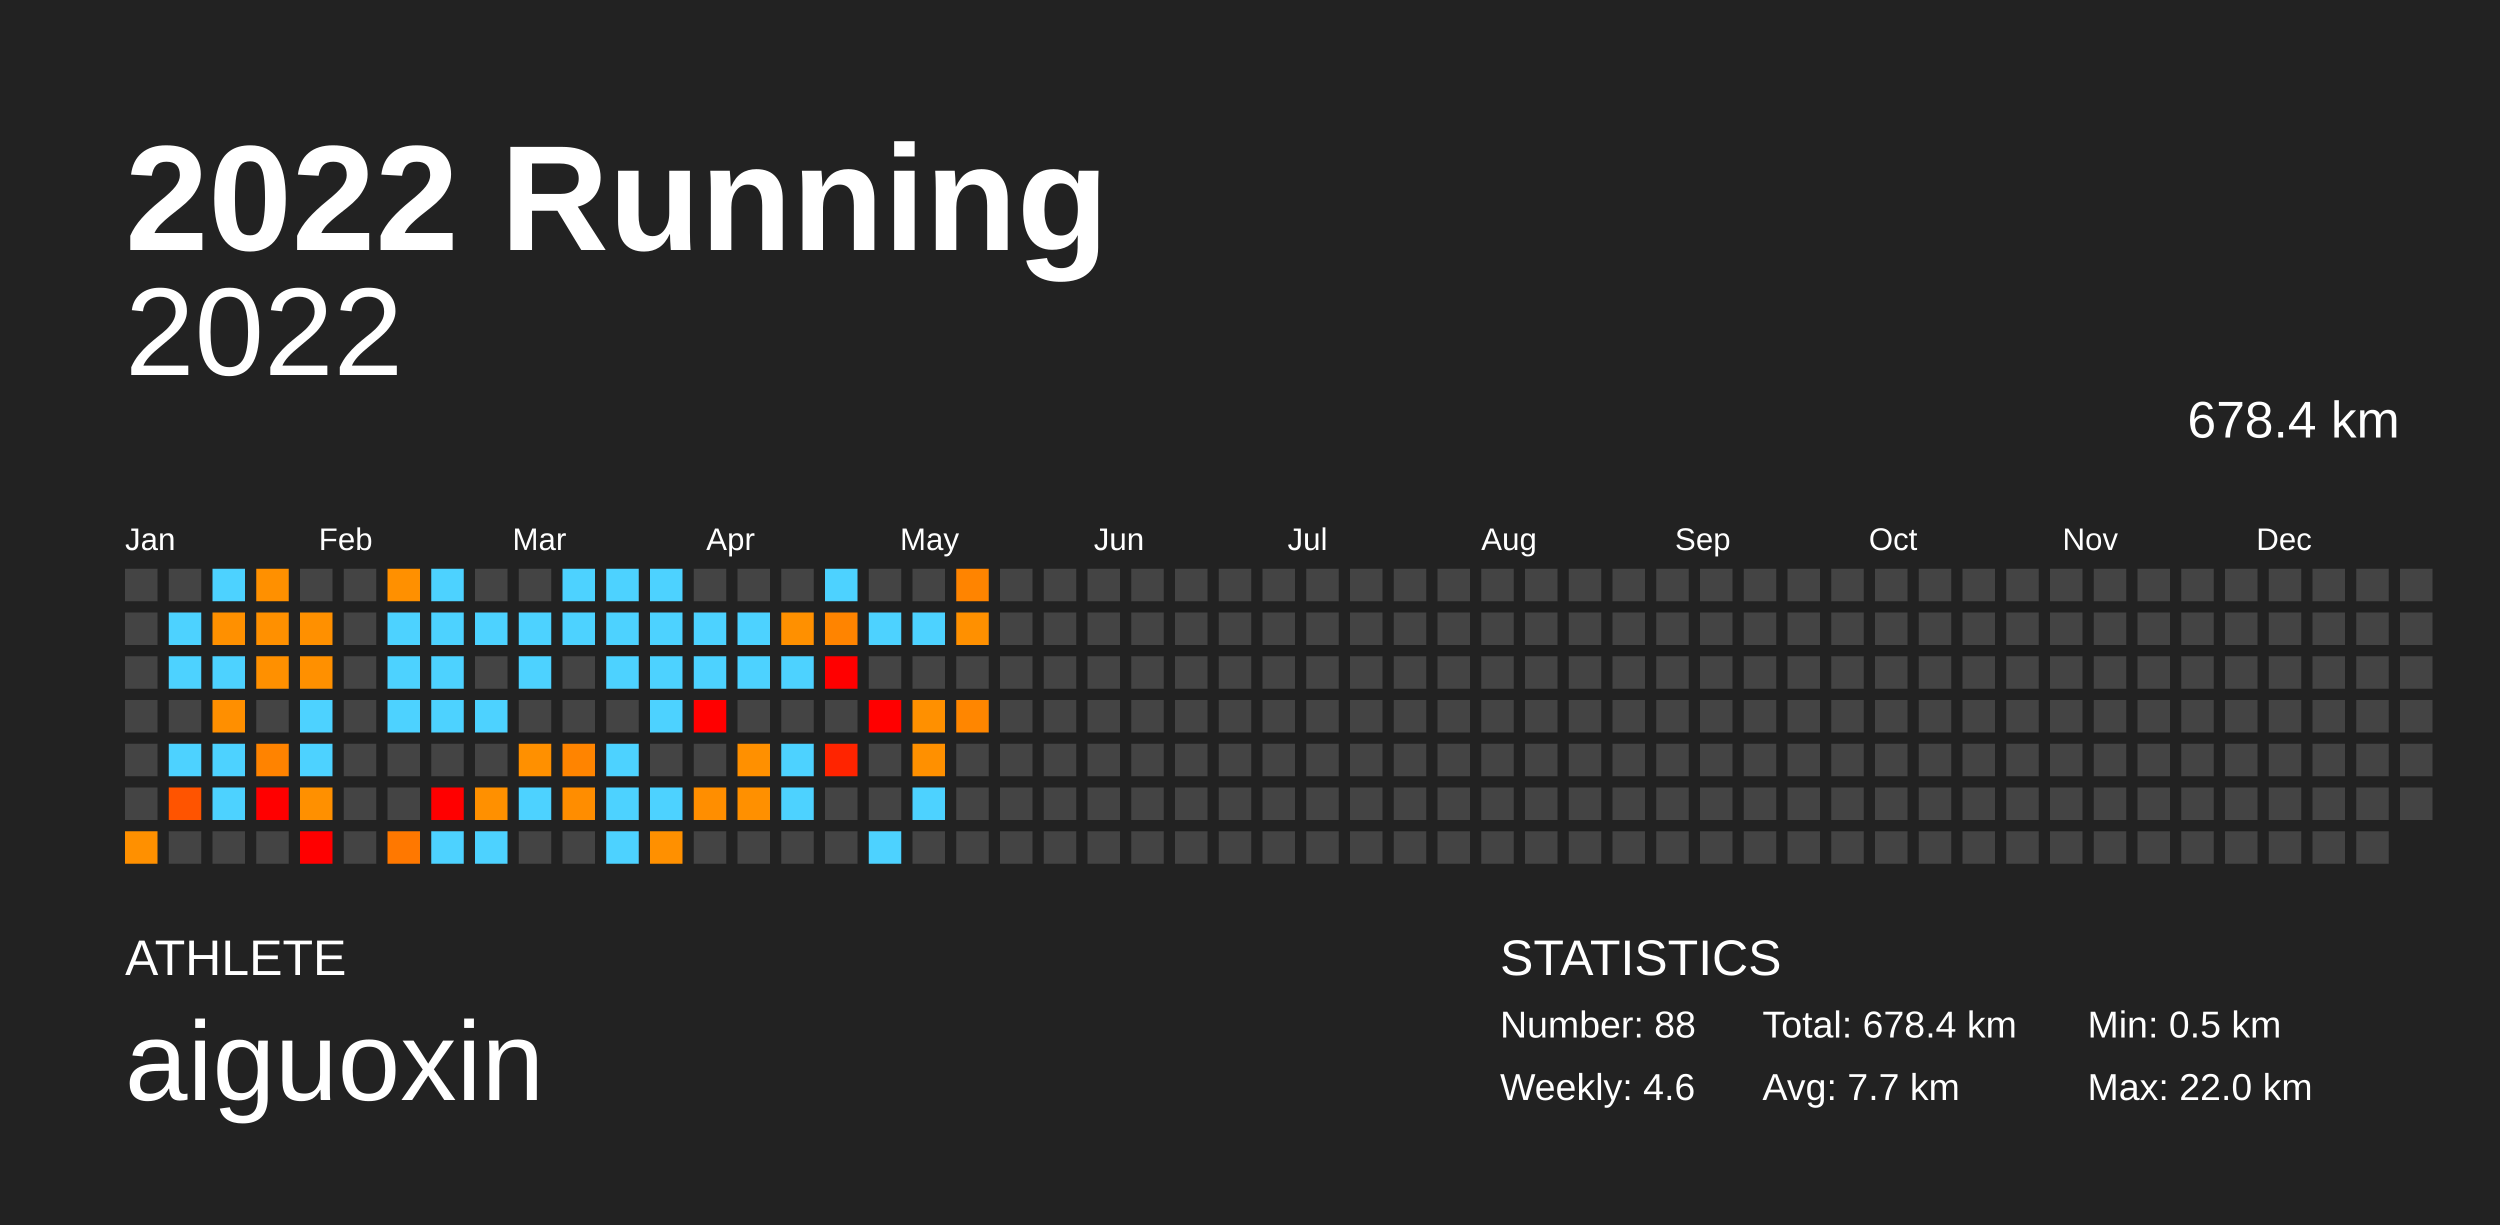
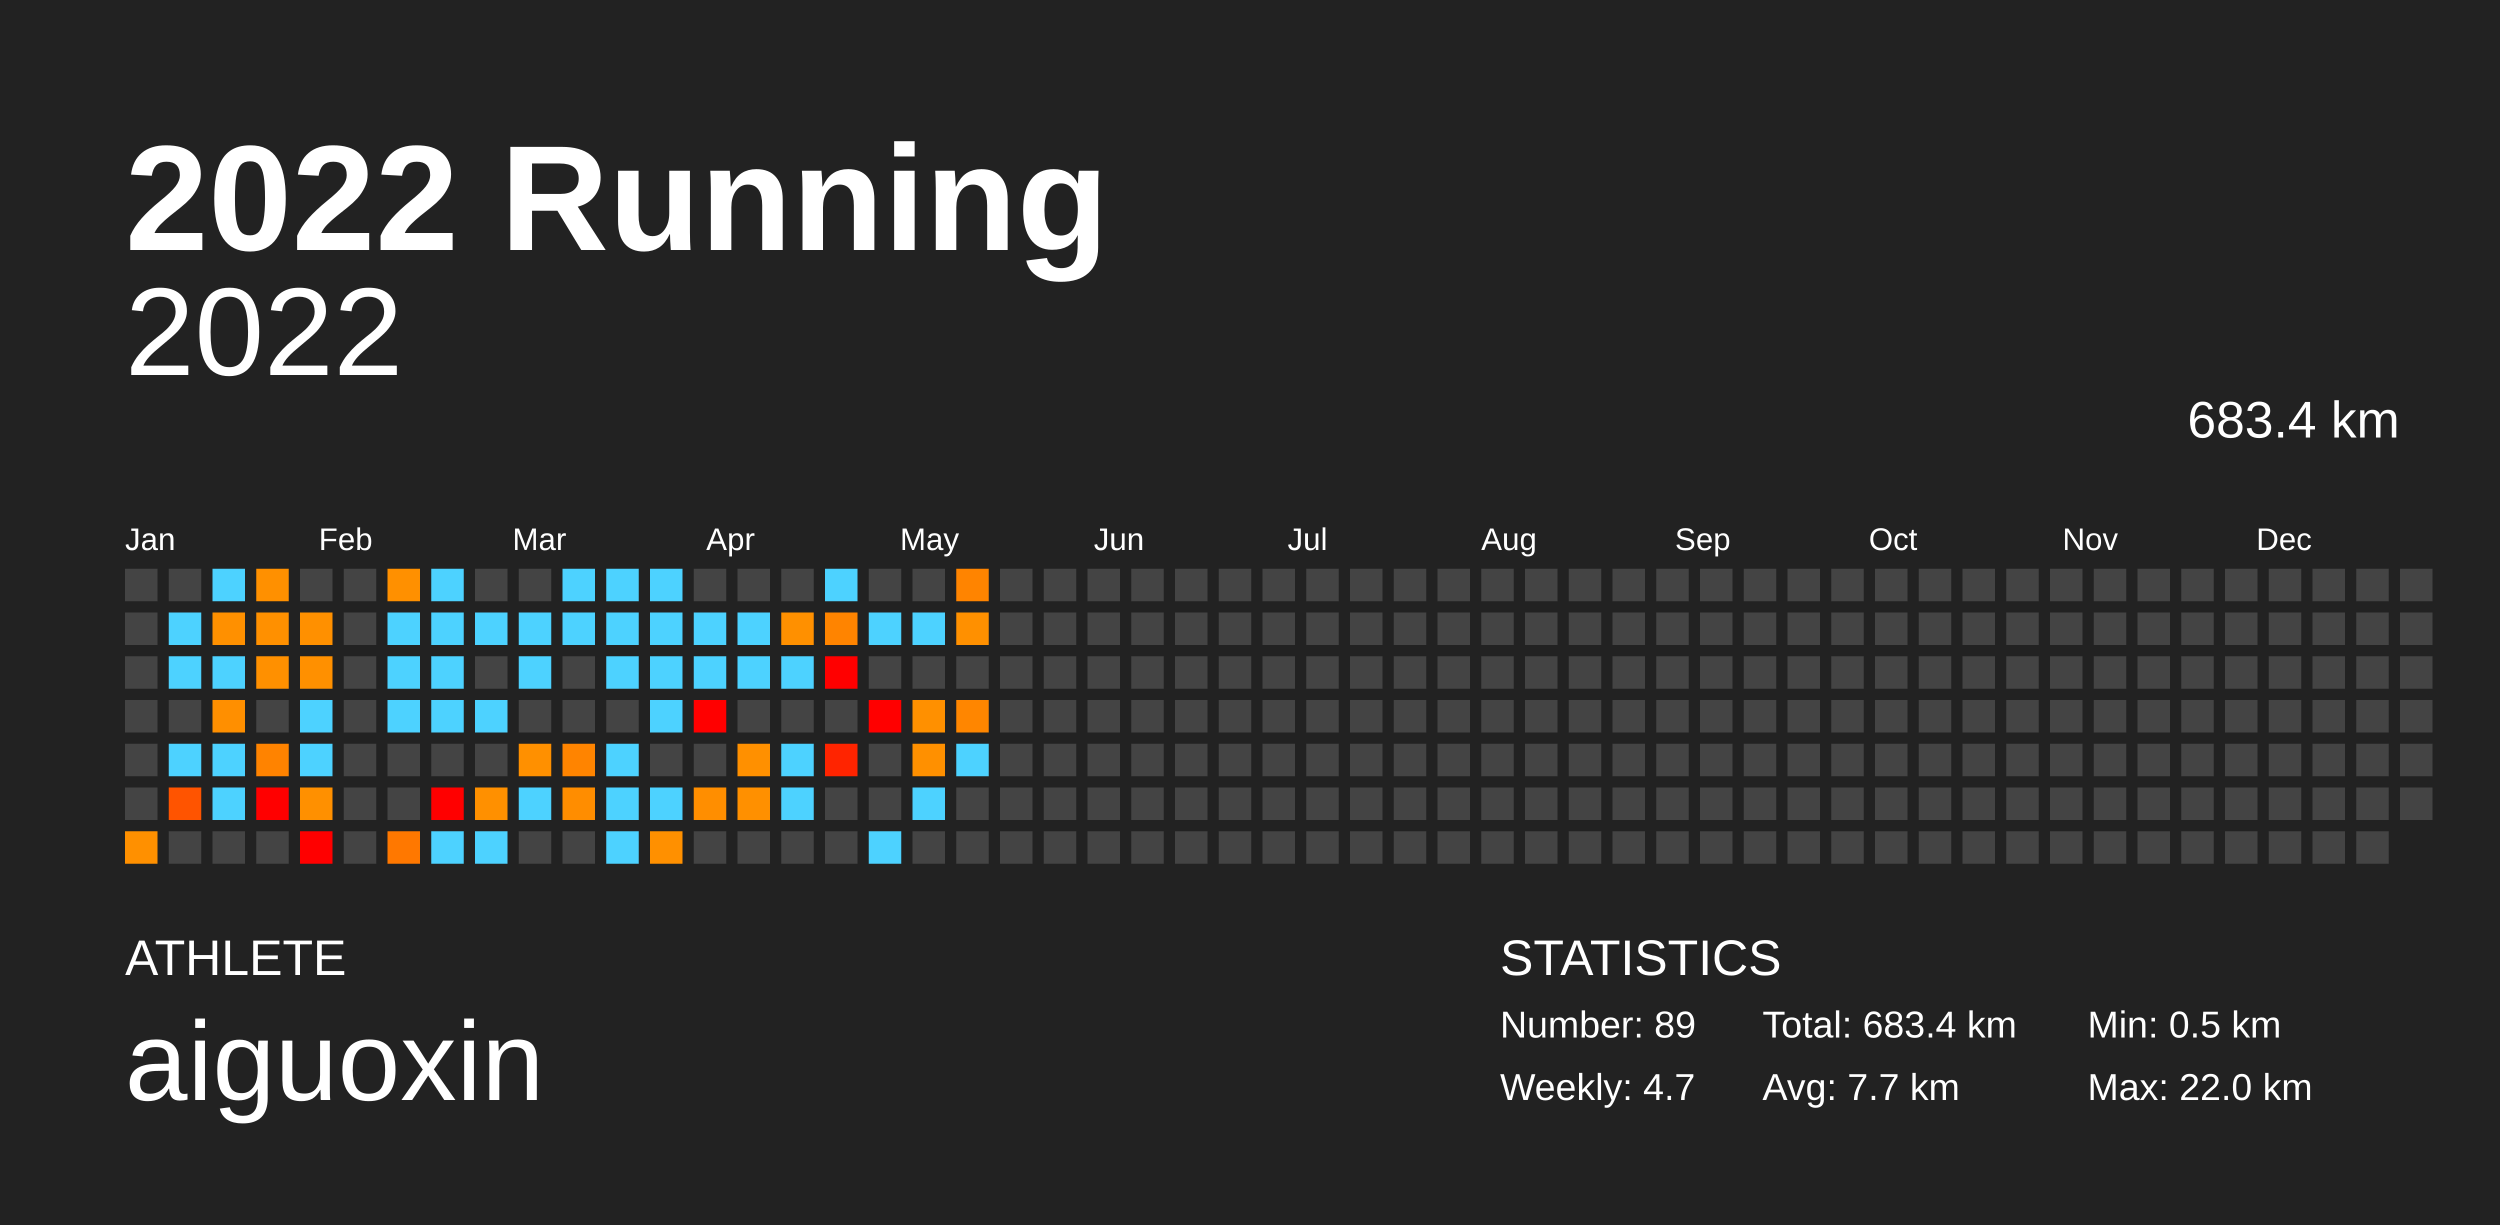
<svg xmlns="http://www.w3.org/2000/svg" baseProfile="full" height="98mm" version="1.1" viewBox="0,0,200,98" width="200mm">
  <defs />
  <rect fill="#222222" height="98" width="200" x="0" y="0" />
  <text fill="#FFFFFF" style="font-size:12px; font-family:Arial; font-weight:bold;" x="10" y="20">2022 Running</text>
  <text fill="#FFFFFF" style="font-size:4px; font-family:Arial" x="10" y="78">ATHLETE</text>
  <text fill="#FFFFFF" style="font-size:9px; font-family:Arial" x="10" y="88">aiguoxin</text>
  <text fill="#FFFFFF" style="font-size:4px; font-family:Arial" x="120" y="78">STATISTICS</text>
-   <text fill="#FFFFFF" style="font-size:3px; font-family:Arial" x="120" y="83">Number: 88</text>
-   <text fill="#FFFFFF" style="font-size:3px; font-family:Arial" x="120" y="88">Weekly: 4.6</text>
-   <text fill="#FFFFFF" style="font-size:3px; font-family:Arial" x="141" y="83">Total: 678.4 km</text>
+   <text fill="#FFFFFF" style="font-size:3px; font-family:Arial" x="120" y="83">Number: 89</text>
+   <text fill="#FFFFFF" style="font-size:3px; font-family:Arial" x="120" y="88">Weekly: 4.7</text>
+   <text fill="#FFFFFF" style="font-size:3px; font-family:Arial" x="141" y="83">Total: 683.4 km</text>
  <text fill="#FFFFFF" style="font-size:3px; font-family:Arial" x="141" y="88">Avg: 7.7 km</text>
  <text fill="#FFFFFF" style="font-size:3px; font-family:Arial" x="167" y="83">Min: 0.5 km</text>
  <text fill="#FFFFFF" style="font-size:3px; font-family:Arial" x="167" y="88">Max: 22.0 km</text>
  <text alignment-baseline="hanging" fill="#FFFFFF" style="font-size:10.0px; font-family:Arial;" x="10" y="30">2022</text>
-   <text alignment-baseline="hanging" fill="#FFFFFF" style="font-size:4.125px; font-family:Arial;" x="175" y="35">678.4 km</text>
+   <text alignment-baseline="hanging" fill="#FFFFFF" style="font-size:4.125px; font-family:Arial;" x="175" y="35">683.4 km</text>
  <text fill="#FFFFFF" style="font-size:2.5px; font-family:Arial" x="10.0" y="44">Jan</text>
  <text fill="#FFFFFF" style="font-size:2.5px; font-family:Arial" x="25.5" y="44">Feb</text>
  <text fill="#FFFFFF" style="font-size:2.5px; font-family:Arial" x="41.0" y="44">Mar</text>
  <text fill="#FFFFFF" style="font-size:2.5px; font-family:Arial" x="56.5" y="44">Apr</text>
  <text fill="#FFFFFF" style="font-size:2.5px; font-family:Arial" x="72.0" y="44">May</text>
  <text fill="#FFFFFF" style="font-size:2.5px; font-family:Arial" x="87.5" y="44">Jun</text>
  <text fill="#FFFFFF" style="font-size:2.5px; font-family:Arial" x="103.0" y="44">Jul</text>
  <text fill="#FFFFFF" style="font-size:2.5px; font-family:Arial" x="118.5" y="44">Aug</text>
  <text fill="#FFFFFF" style="font-size:2.5px; font-family:Arial" x="134.0" y="44">Sep</text>
  <text fill="#FFFFFF" style="font-size:2.5px; font-family:Arial" x="149.5" y="44">Oct</text>
  <text fill="#FFFFFF" style="font-size:2.5px; font-family:Arial" x="165.0" y="44">Nov</text>
  <text fill="#FFFFFF" style="font-size:2.5px; font-family:Arial" x="180.5" y="44">Dec</text>
  <rect fill="#444444" height="2.6" width="2.6" x="10.0" y="45.5" />
  <rect fill="#444444" height="2.6" width="2.6" x="10.0" y="49.0" />
  <rect fill="#444444" height="2.6" width="2.6" x="10.0" y="52.5" />
  <rect fill="#444444" height="2.6" width="2.6" x="10.0" y="56.0" />
  <rect fill="#444444" height="2.6" width="2.6" x="10.0" y="59.5" />
  <rect fill="#444444" height="2.6" width="2.6" x="10.0" y="63.0" />
  <rect fill="#ff9000" height="2.6" width="2.6" x="10.0" y="66.5" />
  <rect fill="#444444" height="2.6" width="2.6" x="13.5" y="45.5" />
  <rect fill="#4dd2ff" height="2.6" width="2.6" x="13.5" y="49.0" />
  <rect fill="#4dd2ff" height="2.6" width="2.6" x="13.5" y="52.5" />
  <rect fill="#444444" height="2.6" width="2.6" x="13.5" y="56.0" />
  <rect fill="#4dd2ff" height="2.6" width="2.6" x="13.5" y="59.5" />
  <rect fill="#ff5400" height="2.6" width="2.6" x="13.5" y="63.0" />
  <rect fill="#444444" height="2.6" width="2.6" x="13.5" y="66.5" />
  <rect fill="#4dd2ff" height="2.6" width="2.6" x="17.0" y="45.5" />
  <rect fill="#ff9000" height="2.6" width="2.6" x="17.0" y="49.0" />
  <rect fill="#4dd2ff" height="2.6" width="2.6" x="17.0" y="52.5" />
  <rect fill="#ff8f00" height="2.6" width="2.6" x="17.0" y="56.0" />
  <rect fill="#4dd2ff" height="2.6" width="2.6" x="17.0" y="59.5" />
  <rect fill="#4dd2ff" height="2.6" width="2.6" x="17.0" y="63.0" />
  <rect fill="#444444" height="2.6" width="2.6" x="17.0" y="66.5" />
  <rect fill="#ff9000" height="2.6" width="2.6" x="20.5" y="45.5" />
  <rect fill="#ff9000" height="2.6" width="2.6" x="20.5" y="49.0" />
  <rect fill="#ff9000" height="2.6" width="2.6" x="20.5" y="52.5" />
  <rect fill="#444444" height="2.6" width="2.6" x="20.5" y="56.0" />
  <rect fill="#ff8300" height="2.6" width="2.6" x="20.5" y="59.5" />
  <rect fill="red" height="2.6" width="2.6" x="20.5" y="63.0" />
  <rect fill="#444444" height="2.6" width="2.6" x="20.5" y="66.5" />
  <rect fill="#444444" height="2.6" width="2.6" x="24.0" y="45.5" />
  <rect fill="#ff9000" height="2.6" width="2.6" x="24.0" y="49.0" />
  <rect fill="#ff9000" height="2.6" width="2.6" x="24.0" y="52.5" />
  <rect fill="#4dd2ff" height="2.6" width="2.6" x="24.0" y="56.0" />
  <rect fill="#4dd2ff" height="2.6" width="2.6" x="24.0" y="59.5" />
  <rect fill="#ff9000" height="2.6" width="2.6" x="24.0" y="63.0" />
  <rect fill="red" height="2.6" width="2.6" x="24.0" y="66.5" />
  <rect fill="#444444" height="2.6" width="2.6" x="27.5" y="45.5" />
  <rect fill="#444444" height="2.6" width="2.6" x="27.5" y="49.0" />
  <rect fill="#444444" height="2.6" width="2.6" x="27.5" y="52.5" />
  <rect fill="#444444" height="2.6" width="2.6" x="27.5" y="56.0" />
  <rect fill="#444444" height="2.6" width="2.6" x="27.5" y="59.5" />
  <rect fill="#444444" height="2.6" width="2.6" x="27.5" y="63.0" />
  <rect fill="#444444" height="2.6" width="2.6" x="27.5" y="66.5" />
  <rect fill="#ff9000" height="2.6" width="2.6" x="31.0" y="45.5" />
  <rect fill="#4dd2ff" height="2.6" width="2.6" x="31.0" y="49.0" />
  <rect fill="#4dd2ff" height="2.6" width="2.6" x="31.0" y="52.5" />
  <rect fill="#4dd2ff" height="2.6" width="2.6" x="31.0" y="56.0" />
  <rect fill="#444444" height="2.6" width="2.6" x="31.0" y="59.5" />
  <rect fill="#444444" height="2.6" width="2.6" x="31.0" y="63.0" />
  <rect fill="#ff7800" height="2.6" width="2.6" x="31.0" y="66.5" />
  <rect fill="#4dd2ff" height="2.6" width="2.6" x="34.5" y="45.5" />
  <rect fill="#4dd2ff" height="2.6" width="2.6" x="34.5" y="49.0" />
  <rect fill="#4dd2ff" height="2.6" width="2.6" x="34.5" y="52.5" />
  <rect fill="#4dd2ff" height="2.6" width="2.6" x="34.5" y="56.0" />
  <rect fill="#444444" height="2.6" width="2.6" x="34.5" y="59.5" />
  <rect fill="red" height="2.6" width="2.6" x="34.5" y="63.0" />
  <rect fill="#4dd2ff" height="2.6" width="2.6" x="34.5" y="66.5" />
  <rect fill="#444444" height="2.6" width="2.6" x="38.0" y="45.5" />
  <rect fill="#4dd2ff" height="2.6" width="2.6" x="38.0" y="49.0" />
  <rect fill="#444444" height="2.6" width="2.6" x="38.0" y="52.5" />
  <rect fill="#4dd2ff" height="2.6" width="2.6" x="38.0" y="56.0" />
  <rect fill="#444444" height="2.6" width="2.6" x="38.0" y="59.5" />
  <rect fill="#ff9000" height="2.6" width="2.6" x="38.0" y="63.0" />
  <rect fill="#4dd2ff" height="2.6" width="2.6" x="38.0" y="66.5" />
  <rect fill="#444444" height="2.6" width="2.6" x="41.5" y="45.5" />
  <rect fill="#4dd2ff" height="2.6" width="2.6" x="41.5" y="49.0" />
  <rect fill="#4dd2ff" height="2.6" width="2.6" x="41.5" y="52.5" />
  <rect fill="#444444" height="2.6" width="2.6" x="41.5" y="56.0" />
  <rect fill="#ff9000" height="2.6" width="2.6" x="41.5" y="59.5" />
  <rect fill="#4dd2ff" height="2.6" width="2.6" x="41.5" y="63.0" />
  <rect fill="#444444" height="2.6" width="2.6" x="41.5" y="66.5" />
  <rect fill="#4dd2ff" height="2.6" width="2.6" x="45.0" y="45.5" />
  <rect fill="#4dd2ff" height="2.6" width="2.6" x="45.0" y="49.0" />
  <rect fill="#444444" height="2.6" width="2.6" x="45.0" y="52.5" />
  <rect fill="#444444" height="2.6" width="2.6" x="45.0" y="56.0" />
  <rect fill="#ff8400" height="2.6" width="2.6" x="45.0" y="59.5" />
  <rect fill="#ff8d00" height="2.6" width="2.6" x="45.0" y="63.0" />
  <rect fill="#444444" height="2.6" width="2.6" x="45.0" y="66.5" />
  <rect fill="#4dd2ff" height="2.6" width="2.6" x="48.5" y="45.5" />
  <rect fill="#4dd2ff" height="2.6" width="2.6" x="48.5" y="49.0" />
  <rect fill="#4dd2ff" height="2.6" width="2.6" x="48.5" y="52.5" />
  <rect fill="#444444" height="2.6" width="2.6" x="48.5" y="56.0" />
  <rect fill="#4dd2ff" height="2.6" width="2.6" x="48.5" y="59.5" />
  <rect fill="#4dd2ff" height="2.6" width="2.6" x="48.5" y="63.0" />
  <rect fill="#4dd2ff" height="2.6" width="2.6" x="48.5" y="66.5" />
  <rect fill="#4dd2ff" height="2.6" width="2.6" x="52.0" y="45.5" />
  <rect fill="#4dd2ff" height="2.6" width="2.6" x="52.0" y="49.0" />
  <rect fill="#4dd2ff" height="2.6" width="2.6" x="52.0" y="52.5" />
  <rect fill="#4dd2ff" height="2.6" width="2.6" x="52.0" y="56.0" />
  <rect fill="#444444" height="2.6" width="2.6" x="52.0" y="59.5" />
  <rect fill="#4dd2ff" height="2.6" width="2.6" x="52.0" y="63.0" />
  <rect fill="#ff9000" height="2.6" width="2.6" x="52.0" y="66.5" />
  <rect fill="#444444" height="2.6" width="2.6" x="55.5" y="45.5" />
  <rect fill="#4dd2ff" height="2.6" width="2.6" x="55.5" y="49.0" />
  <rect fill="#4dd2ff" height="2.6" width="2.6" x="55.5" y="52.5" />
  <rect fill="red" height="2.6" width="2.6" x="55.5" y="56.0" />
  <rect fill="#444444" height="2.6" width="2.6" x="55.5" y="59.5" />
  <rect fill="#ff8e00" height="2.6" width="2.6" x="55.5" y="63.0" />
  <rect fill="#444444" height="2.6" width="2.6" x="55.5" y="66.5" />
  <rect fill="#444444" height="2.6" width="2.6" x="59.0" y="45.5" />
  <rect fill="#4dd2ff" height="2.6" width="2.6" x="59.0" y="49.0" />
  <rect fill="#4dd2ff" height="2.6" width="2.6" x="59.0" y="52.5" />
  <rect fill="#444444" height="2.6" width="2.6" x="59.0" y="56.0" />
  <rect fill="#ff9000" height="2.6" width="2.6" x="59.0" y="59.5" />
  <rect fill="#ff9000" height="2.6" width="2.6" x="59.0" y="63.0" />
  <rect fill="#444444" height="2.6" width="2.6" x="59.0" y="66.5" />
  <rect fill="#444444" height="2.6" width="2.6" x="62.5" y="45.5" />
  <rect fill="#ff9000" height="2.6" width="2.6" x="62.5" y="49.0" />
  <rect fill="#4dd2ff" height="2.6" width="2.6" x="62.5" y="52.5" />
  <rect fill="#444444" height="2.6" width="2.6" x="62.5" y="56.0" />
  <rect fill="#4dd2ff" height="2.6" width="2.6" x="62.5" y="59.5" />
  <rect fill="#4dd2ff" height="2.6" width="2.6" x="62.5" y="63.0" />
  <rect fill="#444444" height="2.6" width="2.6" x="62.5" y="66.5" />
  <rect fill="#4dd2ff" height="2.6" width="2.6" x="66.0" y="45.5" />
  <rect fill="#ff8400" height="2.6" width="2.6" x="66.0" y="49.0" />
  <rect fill="red" height="2.6" width="2.6" x="66.0" y="52.5" />
  <rect fill="#444444" height="2.6" width="2.6" x="66.0" y="56.0" />
  <rect fill="#ff2400" height="2.6" width="2.6" x="66.0" y="59.5" />
  <rect fill="#444444" height="2.6" width="2.6" x="66.0" y="63.0" />
  <rect fill="#444444" height="2.6" width="2.6" x="66.0" y="66.5" />
  <rect fill="#444444" height="2.6" width="2.6" x="69.5" y="45.5" />
  <rect fill="#4dd2ff" height="2.6" width="2.6" x="69.5" y="49.0" />
  <rect fill="#444444" height="2.6" width="2.6" x="69.5" y="52.5" />
  <rect fill="red" height="2.6" width="2.6" x="69.5" y="56.0" />
  <rect fill="#444444" height="2.6" width="2.6" x="69.5" y="59.5" />
  <rect fill="#444444" height="2.6" width="2.6" x="69.5" y="63.0" />
  <rect fill="#4dd2ff" height="2.6" width="2.6" x="69.5" y="66.5" />
  <rect fill="#444444" height="2.6" width="2.6" x="73.0" y="45.5" />
  <rect fill="#4dd2ff" height="2.6" width="2.6" x="73.0" y="49.0" />
  <rect fill="#444444" height="2.6" width="2.6" x="73.0" y="52.5" />
  <rect fill="#ff9000" height="2.6" width="2.6" x="73.0" y="56.0" />
  <rect fill="#ff9000" height="2.6" width="2.6" x="73.0" y="59.5" />
  <rect fill="#4dd2ff" height="2.6" width="2.6" x="73.0" y="63.0" />
  <rect fill="#444444" height="2.6" width="2.6" x="73.0" y="66.5" />
  <rect fill="#ff8400" height="2.6" width="2.6" x="76.5" y="45.5" />
  <rect fill="#ff9000" height="2.6" width="2.6" x="76.5" y="49.0" />
  <rect fill="#444444" height="2.6" width="2.6" x="76.5" y="52.5" />
  <rect fill="#ff8600" height="2.6" width="2.6" x="76.5" y="56.0" />
-   <rect fill="#444444" height="2.6" width="2.6" x="76.5" y="59.5" />
+   <rect fill="#4dd2ff" height="2.6" width="2.6" x="76.5" y="59.5" />
  <rect fill="#444444" height="2.6" width="2.6" x="76.5" y="63.0" />
  <rect fill="#444444" height="2.6" width="2.6" x="76.5" y="66.5" />
  <rect fill="#444444" height="2.6" width="2.6" x="80.0" y="45.5" />
  <rect fill="#444444" height="2.6" width="2.6" x="80.0" y="49.0" />
  <rect fill="#444444" height="2.6" width="2.6" x="80.0" y="52.5" />
  <rect fill="#444444" height="2.6" width="2.6" x="80.0" y="56.0" />
  <rect fill="#444444" height="2.6" width="2.6" x="80.0" y="59.5" />
  <rect fill="#444444" height="2.6" width="2.6" x="80.0" y="63.0" />
  <rect fill="#444444" height="2.6" width="2.6" x="80.0" y="66.5" />
  <rect fill="#444444" height="2.6" width="2.6" x="83.5" y="45.5" />
  <rect fill="#444444" height="2.6" width="2.6" x="83.5" y="49.0" />
  <rect fill="#444444" height="2.6" width="2.6" x="83.5" y="52.5" />
  <rect fill="#444444" height="2.6" width="2.6" x="83.5" y="56.0" />
  <rect fill="#444444" height="2.6" width="2.6" x="83.5" y="59.5" />
  <rect fill="#444444" height="2.6" width="2.6" x="83.5" y="63.0" />
  <rect fill="#444444" height="2.6" width="2.6" x="83.5" y="66.5" />
  <rect fill="#444444" height="2.6" width="2.6" x="87.0" y="45.5" />
  <rect fill="#444444" height="2.6" width="2.6" x="87.0" y="49.0" />
  <rect fill="#444444" height="2.6" width="2.6" x="87.0" y="52.5" />
  <rect fill="#444444" height="2.6" width="2.6" x="87.0" y="56.0" />
  <rect fill="#444444" height="2.6" width="2.6" x="87.0" y="59.5" />
  <rect fill="#444444" height="2.6" width="2.6" x="87.0" y="63.0" />
  <rect fill="#444444" height="2.6" width="2.6" x="87.0" y="66.5" />
  <rect fill="#444444" height="2.6" width="2.6" x="90.5" y="45.5" />
  <rect fill="#444444" height="2.6" width="2.6" x="90.5" y="49.0" />
  <rect fill="#444444" height="2.6" width="2.6" x="90.5" y="52.5" />
  <rect fill="#444444" height="2.6" width="2.6" x="90.5" y="56.0" />
  <rect fill="#444444" height="2.6" width="2.6" x="90.5" y="59.5" />
  <rect fill="#444444" height="2.6" width="2.6" x="90.5" y="63.0" />
  <rect fill="#444444" height="2.6" width="2.6" x="90.5" y="66.5" />
  <rect fill="#444444" height="2.6" width="2.6" x="94.0" y="45.5" />
  <rect fill="#444444" height="2.6" width="2.6" x="94.0" y="49.0" />
  <rect fill="#444444" height="2.6" width="2.6" x="94.0" y="52.5" />
  <rect fill="#444444" height="2.6" width="2.6" x="94.0" y="56.0" />
  <rect fill="#444444" height="2.6" width="2.6" x="94.0" y="59.5" />
  <rect fill="#444444" height="2.6" width="2.6" x="94.0" y="63.0" />
  <rect fill="#444444" height="2.6" width="2.6" x="94.0" y="66.5" />
  <rect fill="#444444" height="2.6" width="2.6" x="97.5" y="45.5" />
  <rect fill="#444444" height="2.6" width="2.6" x="97.5" y="49.0" />
  <rect fill="#444444" height="2.6" width="2.6" x="97.5" y="52.5" />
  <rect fill="#444444" height="2.6" width="2.6" x="97.5" y="56.0" />
  <rect fill="#444444" height="2.6" width="2.6" x="97.5" y="59.5" />
  <rect fill="#444444" height="2.6" width="2.6" x="97.5" y="63.0" />
  <rect fill="#444444" height="2.6" width="2.6" x="97.5" y="66.5" />
  <rect fill="#444444" height="2.6" width="2.6" x="101.0" y="45.5" />
  <rect fill="#444444" height="2.6" width="2.6" x="101.0" y="49.0" />
  <rect fill="#444444" height="2.6" width="2.6" x="101.0" y="52.5" />
  <rect fill="#444444" height="2.6" width="2.6" x="101.0" y="56.0" />
  <rect fill="#444444" height="2.6" width="2.6" x="101.0" y="59.5" />
  <rect fill="#444444" height="2.6" width="2.6" x="101.0" y="63.0" />
  <rect fill="#444444" height="2.6" width="2.6" x="101.0" y="66.5" />
  <rect fill="#444444" height="2.6" width="2.6" x="104.5" y="45.5" />
  <rect fill="#444444" height="2.6" width="2.6" x="104.5" y="49.0" />
  <rect fill="#444444" height="2.6" width="2.6" x="104.5" y="52.5" />
  <rect fill="#444444" height="2.6" width="2.6" x="104.5" y="56.0" />
  <rect fill="#444444" height="2.6" width="2.6" x="104.5" y="59.5" />
  <rect fill="#444444" height="2.6" width="2.6" x="104.5" y="63.0" />
  <rect fill="#444444" height="2.6" width="2.6" x="104.5" y="66.5" />
  <rect fill="#444444" height="2.6" width="2.6" x="108.0" y="45.5" />
  <rect fill="#444444" height="2.6" width="2.6" x="108.0" y="49.0" />
  <rect fill="#444444" height="2.6" width="2.6" x="108.0" y="52.5" />
  <rect fill="#444444" height="2.6" width="2.6" x="108.0" y="56.0" />
  <rect fill="#444444" height="2.6" width="2.6" x="108.0" y="59.5" />
  <rect fill="#444444" height="2.6" width="2.6" x="108.0" y="63.0" />
  <rect fill="#444444" height="2.6" width="2.6" x="108.0" y="66.5" />
  <rect fill="#444444" height="2.6" width="2.6" x="111.5" y="45.5" />
  <rect fill="#444444" height="2.6" width="2.6" x="111.5" y="49.0" />
  <rect fill="#444444" height="2.6" width="2.6" x="111.5" y="52.5" />
  <rect fill="#444444" height="2.6" width="2.6" x="111.5" y="56.0" />
  <rect fill="#444444" height="2.6" width="2.6" x="111.5" y="59.5" />
  <rect fill="#444444" height="2.6" width="2.6" x="111.5" y="63.0" />
  <rect fill="#444444" height="2.6" width="2.6" x="111.5" y="66.5" />
  <rect fill="#444444" height="2.6" width="2.6" x="115.0" y="45.5" />
  <rect fill="#444444" height="2.6" width="2.6" x="115.0" y="49.0" />
  <rect fill="#444444" height="2.6" width="2.6" x="115.0" y="52.5" />
  <rect fill="#444444" height="2.6" width="2.6" x="115.0" y="56.0" />
  <rect fill="#444444" height="2.6" width="2.6" x="115.0" y="59.5" />
  <rect fill="#444444" height="2.6" width="2.6" x="115.0" y="63.0" />
  <rect fill="#444444" height="2.6" width="2.6" x="115.0" y="66.5" />
  <rect fill="#444444" height="2.6" width="2.6" x="118.5" y="45.5" />
  <rect fill="#444444" height="2.6" width="2.6" x="118.5" y="49.0" />
  <rect fill="#444444" height="2.6" width="2.6" x="118.5" y="52.5" />
  <rect fill="#444444" height="2.6" width="2.6" x="118.5" y="56.0" />
  <rect fill="#444444" height="2.6" width="2.6" x="118.5" y="59.5" />
  <rect fill="#444444" height="2.6" width="2.6" x="118.5" y="63.0" />
  <rect fill="#444444" height="2.6" width="2.6" x="118.5" y="66.5" />
  <rect fill="#444444" height="2.6" width="2.6" x="122.0" y="45.5" />
  <rect fill="#444444" height="2.6" width="2.6" x="122.0" y="49.0" />
  <rect fill="#444444" height="2.6" width="2.6" x="122.0" y="52.5" />
  <rect fill="#444444" height="2.6" width="2.6" x="122.0" y="56.0" />
  <rect fill="#444444" height="2.6" width="2.6" x="122.0" y="59.5" />
  <rect fill="#444444" height="2.6" width="2.6" x="122.0" y="63.0" />
  <rect fill="#444444" height="2.6" width="2.6" x="122.0" y="66.5" />
  <rect fill="#444444" height="2.6" width="2.6" x="125.5" y="45.5" />
  <rect fill="#444444" height="2.6" width="2.6" x="125.5" y="49.0" />
  <rect fill="#444444" height="2.6" width="2.6" x="125.5" y="52.5" />
  <rect fill="#444444" height="2.6" width="2.6" x="125.5" y="56.0" />
  <rect fill="#444444" height="2.6" width="2.6" x="125.5" y="59.5" />
  <rect fill="#444444" height="2.6" width="2.6" x="125.5" y="63.0" />
  <rect fill="#444444" height="2.6" width="2.6" x="125.5" y="66.5" />
  <rect fill="#444444" height="2.6" width="2.6" x="129.0" y="45.5" />
  <rect fill="#444444" height="2.6" width="2.6" x="129.0" y="49.0" />
  <rect fill="#444444" height="2.6" width="2.6" x="129.0" y="52.5" />
  <rect fill="#444444" height="2.6" width="2.6" x="129.0" y="56.0" />
  <rect fill="#444444" height="2.6" width="2.6" x="129.0" y="59.5" />
  <rect fill="#444444" height="2.6" width="2.6" x="129.0" y="63.0" />
  <rect fill="#444444" height="2.6" width="2.6" x="129.0" y="66.5" />
  <rect fill="#444444" height="2.6" width="2.6" x="132.5" y="45.5" />
  <rect fill="#444444" height="2.6" width="2.6" x="132.5" y="49.0" />
  <rect fill="#444444" height="2.6" width="2.6" x="132.5" y="52.5" />
  <rect fill="#444444" height="2.6" width="2.6" x="132.5" y="56.0" />
  <rect fill="#444444" height="2.6" width="2.6" x="132.5" y="59.5" />
  <rect fill="#444444" height="2.6" width="2.6" x="132.5" y="63.0" />
  <rect fill="#444444" height="2.6" width="2.6" x="132.5" y="66.5" />
  <rect fill="#444444" height="2.6" width="2.6" x="136.0" y="45.5" />
  <rect fill="#444444" height="2.6" width="2.6" x="136.0" y="49.0" />
  <rect fill="#444444" height="2.6" width="2.6" x="136.0" y="52.5" />
  <rect fill="#444444" height="2.6" width="2.6" x="136.0" y="56.0" />
  <rect fill="#444444" height="2.6" width="2.6" x="136.0" y="59.5" />
  <rect fill="#444444" height="2.6" width="2.6" x="136.0" y="63.0" />
  <rect fill="#444444" height="2.6" width="2.6" x="136.0" y="66.5" />
  <rect fill="#444444" height="2.6" width="2.6" x="139.5" y="45.5" />
  <rect fill="#444444" height="2.6" width="2.6" x="139.5" y="49.0" />
  <rect fill="#444444" height="2.6" width="2.6" x="139.5" y="52.5" />
  <rect fill="#444444" height="2.6" width="2.6" x="139.5" y="56.0" />
  <rect fill="#444444" height="2.6" width="2.6" x="139.5" y="59.5" />
  <rect fill="#444444" height="2.6" width="2.6" x="139.5" y="63.0" />
  <rect fill="#444444" height="2.6" width="2.6" x="139.5" y="66.5" />
  <rect fill="#444444" height="2.6" width="2.6" x="143.0" y="45.5" />
  <rect fill="#444444" height="2.6" width="2.6" x="143.0" y="49.0" />
  <rect fill="#444444" height="2.6" width="2.6" x="143.0" y="52.5" />
  <rect fill="#444444" height="2.6" width="2.6" x="143.0" y="56.0" />
  <rect fill="#444444" height="2.6" width="2.6" x="143.0" y="59.5" />
  <rect fill="#444444" height="2.6" width="2.6" x="143.0" y="63.0" />
  <rect fill="#444444" height="2.6" width="2.6" x="143.0" y="66.5" />
  <rect fill="#444444" height="2.6" width="2.6" x="146.5" y="45.5" />
  <rect fill="#444444" height="2.6" width="2.6" x="146.5" y="49.0" />
  <rect fill="#444444" height="2.6" width="2.6" x="146.5" y="52.5" />
  <rect fill="#444444" height="2.6" width="2.6" x="146.5" y="56.0" />
  <rect fill="#444444" height="2.6" width="2.6" x="146.5" y="59.5" />
  <rect fill="#444444" height="2.6" width="2.6" x="146.5" y="63.0" />
  <rect fill="#444444" height="2.6" width="2.6" x="146.5" y="66.5" />
  <rect fill="#444444" height="2.6" width="2.6" x="150.0" y="45.5" />
  <rect fill="#444444" height="2.6" width="2.6" x="150.0" y="49.0" />
  <rect fill="#444444" height="2.6" width="2.6" x="150.0" y="52.5" />
  <rect fill="#444444" height="2.6" width="2.6" x="150.0" y="56.0" />
  <rect fill="#444444" height="2.6" width="2.6" x="150.0" y="59.5" />
  <rect fill="#444444" height="2.6" width="2.6" x="150.0" y="63.0" />
  <rect fill="#444444" height="2.6" width="2.6" x="150.0" y="66.5" />
  <rect fill="#444444" height="2.6" width="2.6" x="153.5" y="45.5" />
  <rect fill="#444444" height="2.6" width="2.6" x="153.5" y="49.0" />
  <rect fill="#444444" height="2.6" width="2.6" x="153.5" y="52.5" />
  <rect fill="#444444" height="2.6" width="2.6" x="153.5" y="56.0" />
  <rect fill="#444444" height="2.6" width="2.6" x="153.5" y="59.5" />
  <rect fill="#444444" height="2.6" width="2.6" x="153.5" y="63.0" />
  <rect fill="#444444" height="2.6" width="2.6" x="153.5" y="66.5" />
  <rect fill="#444444" height="2.6" width="2.6" x="157.0" y="45.5" />
  <rect fill="#444444" height="2.6" width="2.6" x="157.0" y="49.0" />
  <rect fill="#444444" height="2.6" width="2.6" x="157.0" y="52.5" />
  <rect fill="#444444" height="2.6" width="2.6" x="157.0" y="56.0" />
  <rect fill="#444444" height="2.6" width="2.6" x="157.0" y="59.5" />
  <rect fill="#444444" height="2.6" width="2.6" x="157.0" y="63.0" />
  <rect fill="#444444" height="2.6" width="2.6" x="157.0" y="66.5" />
  <rect fill="#444444" height="2.6" width="2.6" x="160.5" y="45.5" />
  <rect fill="#444444" height="2.6" width="2.6" x="160.5" y="49.0" />
  <rect fill="#444444" height="2.6" width="2.6" x="160.5" y="52.5" />
  <rect fill="#444444" height="2.6" width="2.6" x="160.5" y="56.0" />
  <rect fill="#444444" height="2.6" width="2.6" x="160.5" y="59.5" />
  <rect fill="#444444" height="2.6" width="2.6" x="160.5" y="63.0" />
  <rect fill="#444444" height="2.6" width="2.6" x="160.5" y="66.5" />
  <rect fill="#444444" height="2.6" width="2.6" x="164.0" y="45.5" />
  <rect fill="#444444" height="2.6" width="2.6" x="164.0" y="49.0" />
  <rect fill="#444444" height="2.6" width="2.6" x="164.0" y="52.5" />
  <rect fill="#444444" height="2.6" width="2.6" x="164.0" y="56.0" />
  <rect fill="#444444" height="2.6" width="2.6" x="164.0" y="59.5" />
  <rect fill="#444444" height="2.6" width="2.6" x="164.0" y="63.0" />
  <rect fill="#444444" height="2.6" width="2.6" x="164.0" y="66.5" />
  <rect fill="#444444" height="2.6" width="2.6" x="167.5" y="45.5" />
  <rect fill="#444444" height="2.6" width="2.6" x="167.5" y="49.0" />
  <rect fill="#444444" height="2.6" width="2.6" x="167.5" y="52.5" />
  <rect fill="#444444" height="2.6" width="2.6" x="167.5" y="56.0" />
  <rect fill="#444444" height="2.6" width="2.6" x="167.5" y="59.5" />
  <rect fill="#444444" height="2.6" width="2.6" x="167.5" y="63.0" />
  <rect fill="#444444" height="2.6" width="2.6" x="167.5" y="66.5" />
  <rect fill="#444444" height="2.6" width="2.6" x="171.0" y="45.5" />
  <rect fill="#444444" height="2.6" width="2.6" x="171.0" y="49.0" />
  <rect fill="#444444" height="2.6" width="2.6" x="171.0" y="52.5" />
  <rect fill="#444444" height="2.6" width="2.6" x="171.0" y="56.0" />
  <rect fill="#444444" height="2.6" width="2.6" x="171.0" y="59.5" />
  <rect fill="#444444" height="2.6" width="2.6" x="171.0" y="63.0" />
  <rect fill="#444444" height="2.6" width="2.6" x="171.0" y="66.5" />
  <rect fill="#444444" height="2.6" width="2.6" x="174.5" y="45.5" />
  <rect fill="#444444" height="2.6" width="2.6" x="174.5" y="49.0" />
  <rect fill="#444444" height="2.6" width="2.6" x="174.5" y="52.5" />
  <rect fill="#444444" height="2.6" width="2.6" x="174.5" y="56.0" />
  <rect fill="#444444" height="2.6" width="2.6" x="174.5" y="59.5" />
  <rect fill="#444444" height="2.6" width="2.6" x="174.5" y="63.0" />
  <rect fill="#444444" height="2.6" width="2.6" x="174.5" y="66.5" />
  <rect fill="#444444" height="2.6" width="2.6" x="178.0" y="45.5" />
  <rect fill="#444444" height="2.6" width="2.6" x="178.0" y="49.0" />
  <rect fill="#444444" height="2.6" width="2.6" x="178.0" y="52.5" />
  <rect fill="#444444" height="2.6" width="2.6" x="178.0" y="56.0" />
  <rect fill="#444444" height="2.6" width="2.6" x="178.0" y="59.5" />
  <rect fill="#444444" height="2.6" width="2.6" x="178.0" y="63.0" />
  <rect fill="#444444" height="2.6" width="2.6" x="178.0" y="66.5" />
  <rect fill="#444444" height="2.6" width="2.6" x="181.5" y="45.5" />
  <rect fill="#444444" height="2.6" width="2.6" x="181.5" y="49.0" />
  <rect fill="#444444" height="2.6" width="2.6" x="181.5" y="52.5" />
  <rect fill="#444444" height="2.6" width="2.6" x="181.5" y="56.0" />
  <rect fill="#444444" height="2.6" width="2.6" x="181.5" y="59.5" />
  <rect fill="#444444" height="2.6" width="2.6" x="181.5" y="63.0" />
  <rect fill="#444444" height="2.6" width="2.6" x="181.5" y="66.5" />
  <rect fill="#444444" height="2.6" width="2.6" x="185.0" y="45.5" />
  <rect fill="#444444" height="2.6" width="2.6" x="185.0" y="49.0" />
  <rect fill="#444444" height="2.6" width="2.6" x="185.0" y="52.5" />
  <rect fill="#444444" height="2.6" width="2.6" x="185.0" y="56.0" />
  <rect fill="#444444" height="2.6" width="2.6" x="185.0" y="59.5" />
  <rect fill="#444444" height="2.6" width="2.6" x="185.0" y="63.0" />
  <rect fill="#444444" height="2.6" width="2.6" x="185.0" y="66.5" />
  <rect fill="#444444" height="2.6" width="2.6" x="188.5" y="45.5" />
  <rect fill="#444444" height="2.6" width="2.6" x="188.5" y="49.0" />
  <rect fill="#444444" height="2.6" width="2.6" x="188.5" y="52.5" />
  <rect fill="#444444" height="2.6" width="2.6" x="188.5" y="56.0" />
  <rect fill="#444444" height="2.6" width="2.6" x="188.5" y="59.5" />
  <rect fill="#444444" height="2.6" width="2.6" x="188.5" y="63.0" />
  <rect fill="#444444" height="2.6" width="2.6" x="188.5" y="66.5" />
  <rect fill="#444444" height="2.6" width="2.6" x="192.0" y="45.5" />
  <rect fill="#444444" height="2.6" width="2.6" x="192.0" y="49.0" />
  <rect fill="#444444" height="2.6" width="2.6" x="192.0" y="52.5" />
  <rect fill="#444444" height="2.6" width="2.6" x="192.0" y="56.0" />
  <rect fill="#444444" height="2.6" width="2.6" x="192.0" y="59.5" />
  <rect fill="#444444" height="2.6" width="2.6" x="192.0" y="63.0" />
</svg>
